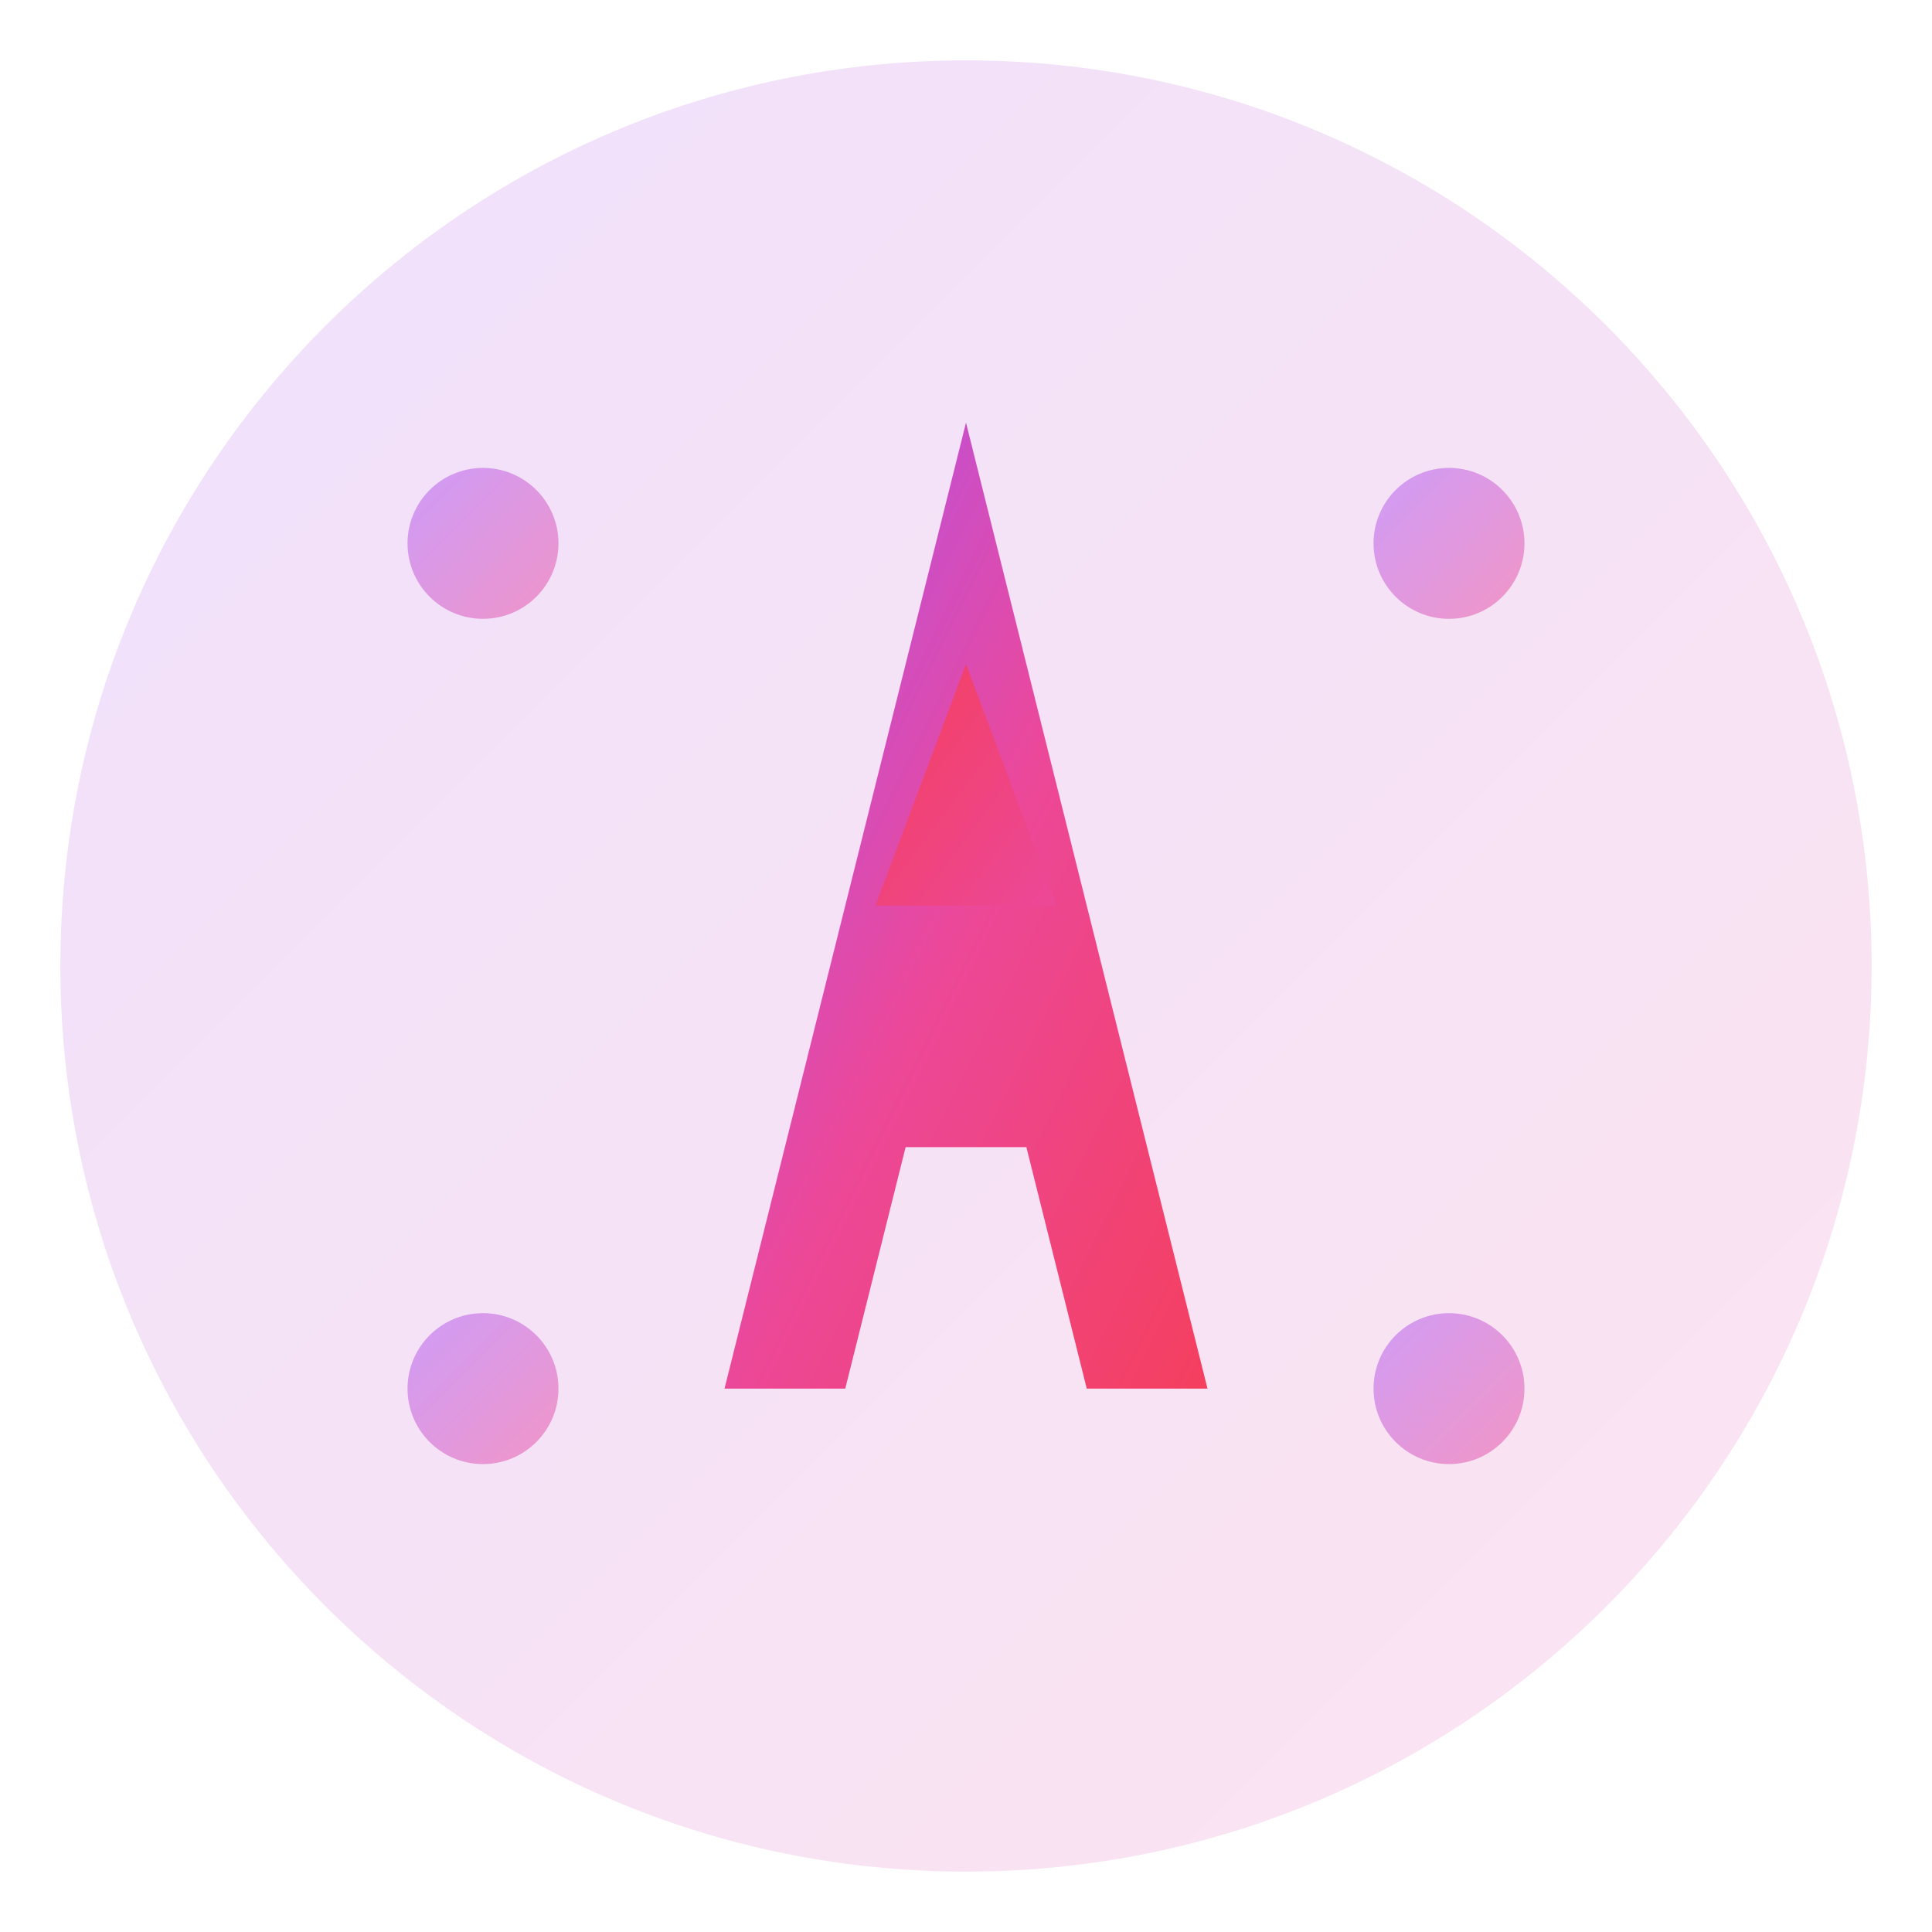
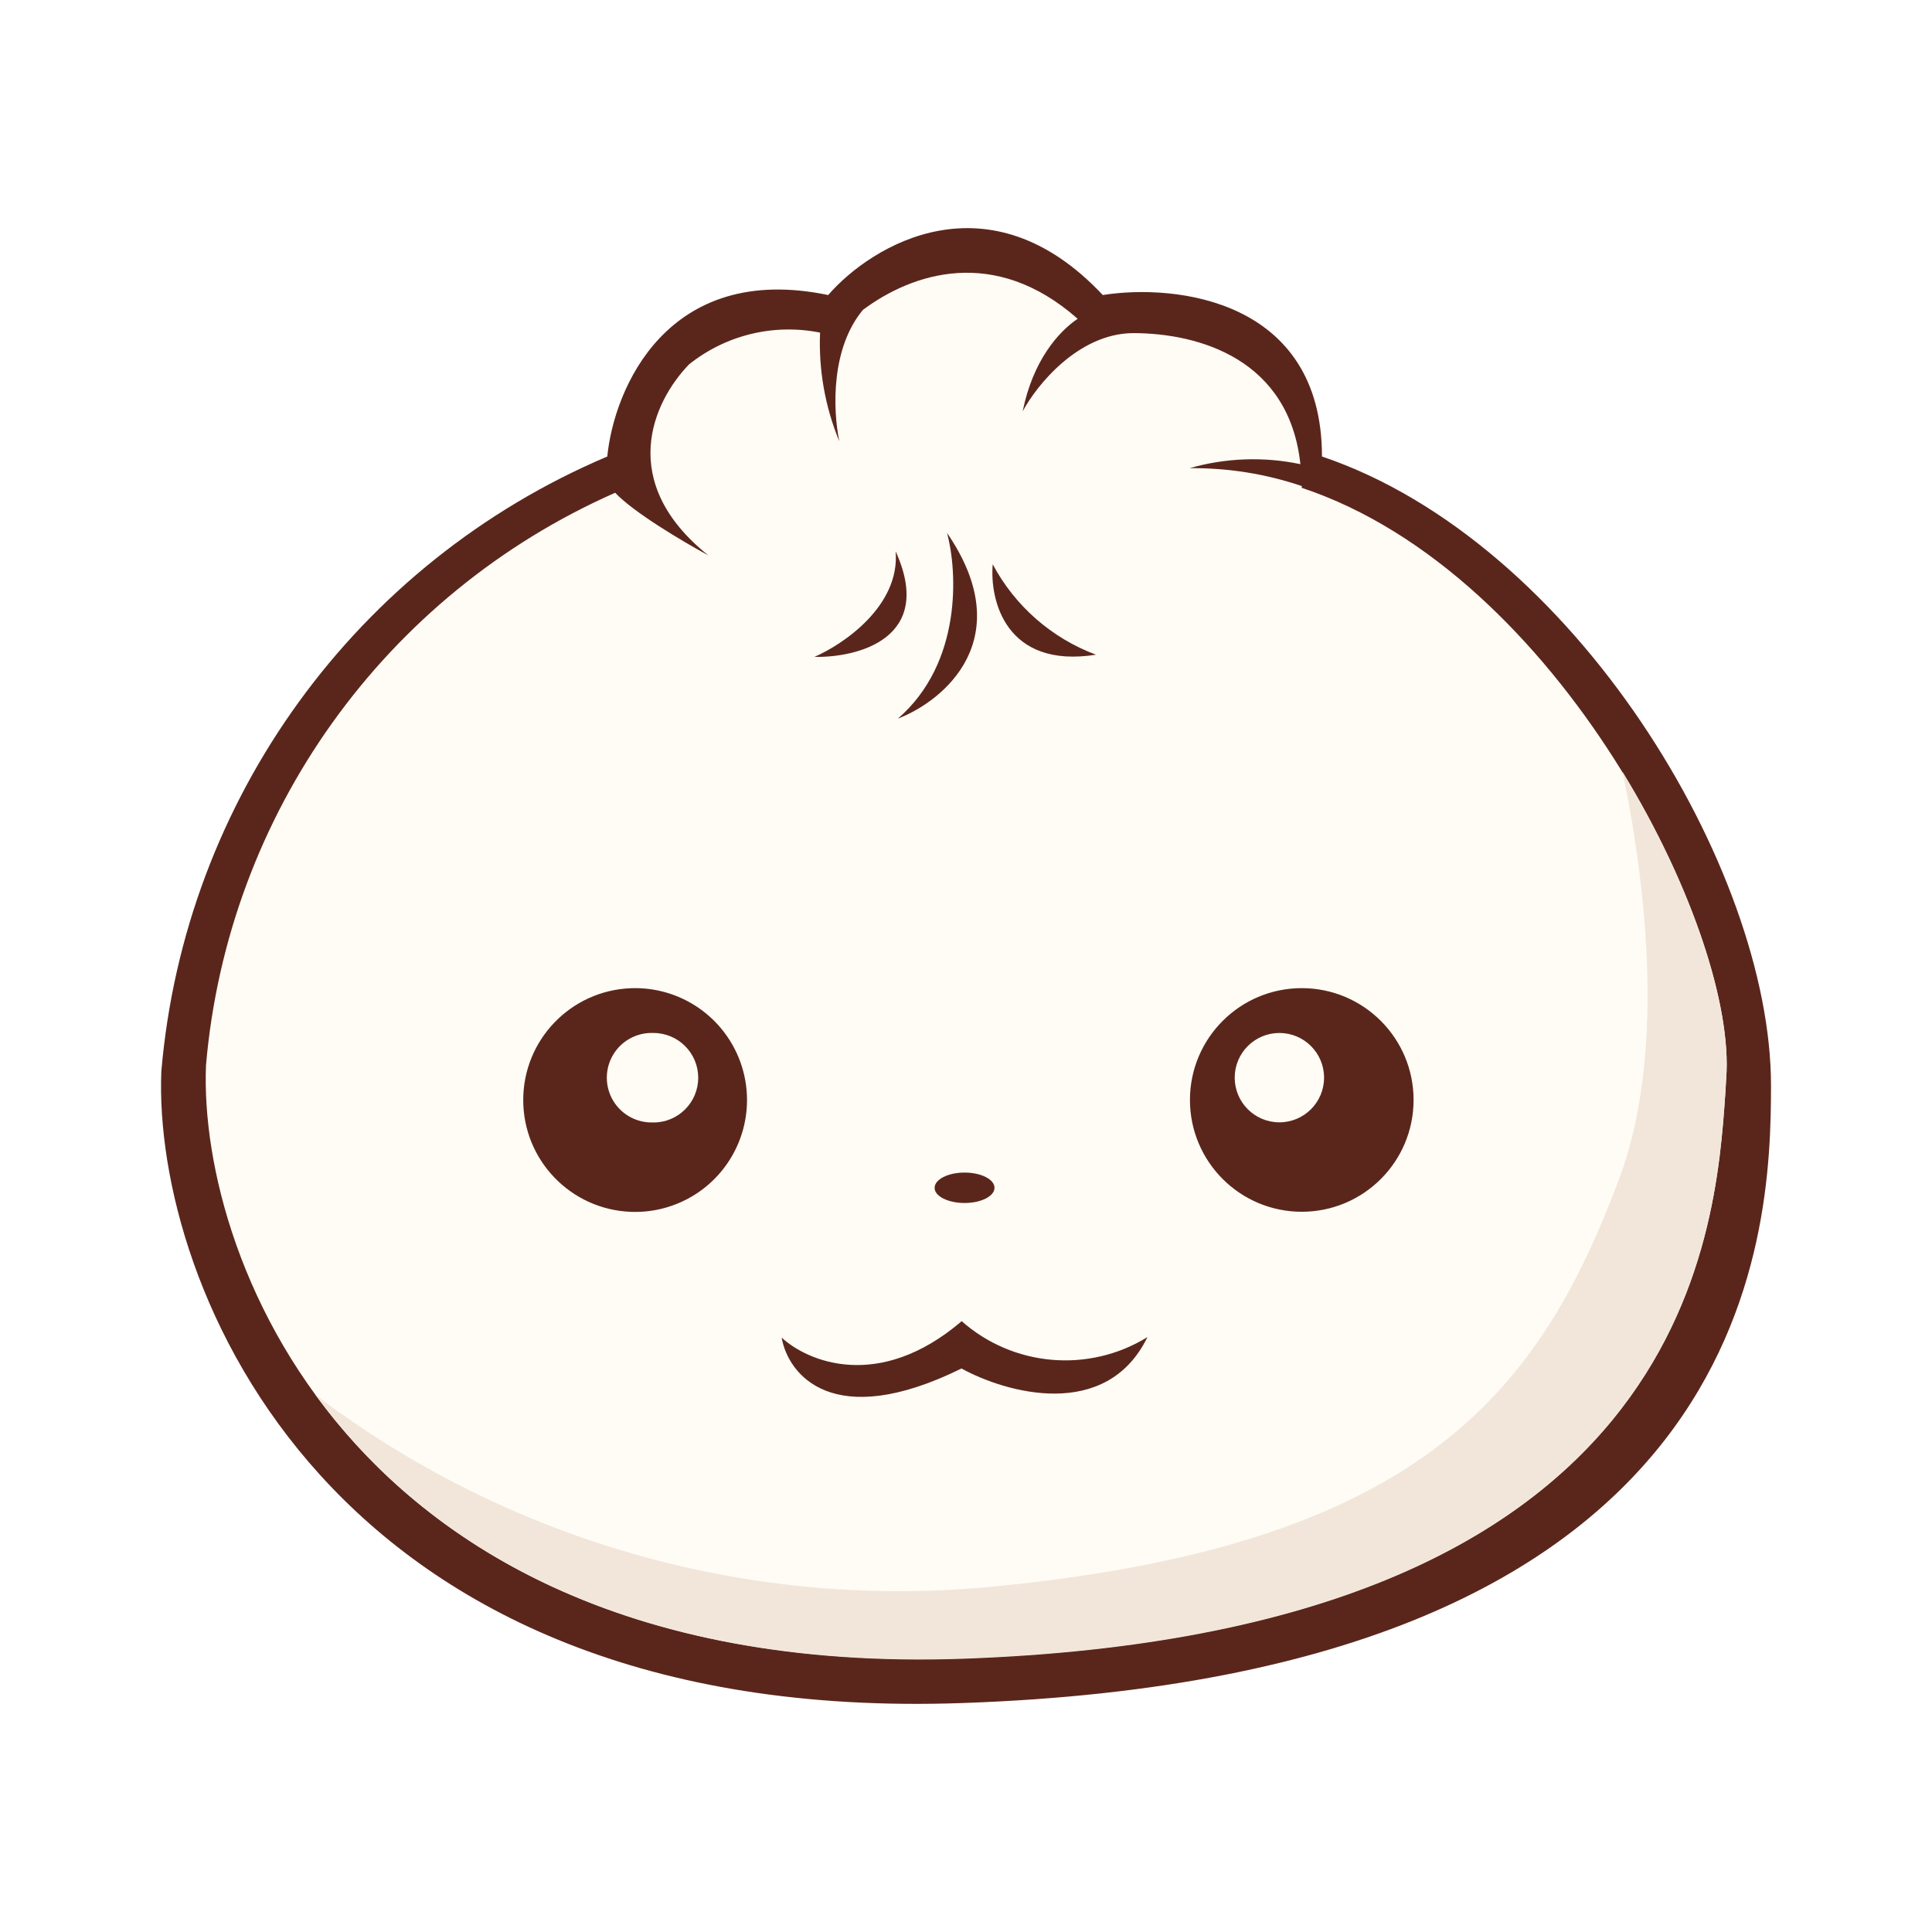
- <svg xmlns="http://www.w3.org/2000/svg" width="64" height="64" viewBox="0 0 64 64" fill="none">
-   <circle cx="32" cy="32" r="30" fill="url(#bgGradient)" opacity="0.15" />
-   <path d="M32 14L24 46H28L30 38H34L36 46H40L32 14Z" fill="url(#mainGradient)" />
-   <path d="M29 30H35L32 22L29 30Z" fill="url(#crossbarGradient)" />
-   <circle cx="16" cy="18" r="2.5" fill="url(#accentGradient)" opacity="0.5" />
-   <circle cx="48" cy="18" r="2.5" fill="url(#accentGradient)" opacity="0.5" />
-   <circle cx="16" cy="46" r="2.5" fill="url(#accentGradient)" opacity="0.5" />
-   <circle cx="48" cy="46" r="2.5" fill="url(#accentGradient)" opacity="0.5" />
-   <defs>
-     <linearGradient id="bgGradient" x1="0%" y1="0%" x2="100%" y2="100%">
-       <stop offset="0%" style="stop-color:#9333ea;stop-opacity:1" />
-       <stop offset="100%" style="stop-color:#ec4899;stop-opacity:1" />
-     </linearGradient>
-     <linearGradient id="mainGradient" x1="0%" y1="0%" x2="100%" y2="100%">
-       <stop offset="0%" style="stop-color:#a855f7;stop-opacity:1" />
-       <stop offset="50%" style="stop-color:#ec4899;stop-opacity:1" />
-       <stop offset="100%" style="stop-color:#f43f5e;stop-opacity:1" />
-     </linearGradient>
-     <linearGradient id="crossbarGradient" x1="0%" y1="0%" x2="100%" y2="100%">
-       <stop offset="0%" style="stop-color:#f43f5e;stop-opacity:1" />
-       <stop offset="100%" style="stop-color:#ec4899;stop-opacity:1" />
-     </linearGradient>
-     <linearGradient id="accentGradient" x1="0%" y1="0%" x2="100%" y2="100%">
-       <stop offset="0%" style="stop-color:#a855f7;stop-opacity:1" />
-       <stop offset="100%" style="stop-color:#ec4899;stop-opacity:1" />
-     </linearGradient>
-   </defs>
+ <svg xmlns="http://www.w3.org/2000/svg" width="512" height="512" viewBox="0 0 24 24">
+   <g fill="none">
+     <path fill="#5A261C" d="M11.949 21.156c-7.89.278-10.05-5.212-9.945-7.845a9.14 9.14 0 0 1 5.54-7.64c.082-.839.744-2.422 2.744-2.006c.544-.627 2-1.505 3.411 0c.906-.144 2.723.056 2.723 2.006C19.55 6.727 22 10.794 22 13.483c0 1.867-.178 7.334-10.051 7.673" />
+     <path fill="#FFFCF5" fill-rule="evenodd" d="M2.559 13.233c-.1 2.472 1.933 7.628 9.39 7.367c9.022-.31 9.362-5.24 9.484-7.034l.01-.172c.14-1.833-2.077-6.273-5.272-7.334v-.022a4.2 4.2 0 0 0-1.394-.222a2.86 2.86 0 0 1 1.377-.05c-.139-1.295-1.244-1.628-2.083-1.628h.005c-.683.005-1.2.65-1.372.972c.128-.633.445-.989.683-1.15c-1.033-.911-2.055-.567-2.667-.111c-.394.472-.377 1.222-.294 1.633a3.2 3.2 0 0 1-.239-1.35a1.98 1.98 0 0 0-1.628.395c-.45.466-.9 1.46.24 2.372c-.329-.178-.934-.539-1.157-.778a8.58 8.58 0 0 0-5.083 7.112m9.773-6.223c.276.518.733.918 1.283 1.123c-1.122.177-1.322-.678-1.283-1.123m-.567-.389c.128.478.189 1.612-.611 2.306c.578-.222 1.506-1 .611-2.306m-1.65 1.54c.361-.156 1.067-.634 1.011-1.312c.49 1.078-.466 1.322-1.011 1.311m-2.278 6.894a1.39 1.39 0 1 0 0-2.778a1.39 1.39 0 0 0 0 2.778m.283-1.11a.556.556 0 1 0-.005-1.112a.556.556 0 1 0 .005 1.111m6.662-.279a1.389 1.389 0 1 0 2.778 0a1.389 1.389 0 0 0-2.778 0m.556-.277a.555.555 0 1 0 1.11 0a.555.555 0 0 0-1.11 0" clip-rule="evenodd" />
+     <path fill="#F2E6DA" d="M3.92 17.328c1.345 1.844 3.829 3.422 8.035 3.278c9.018-.317 9.356-5.245 9.479-7.04l.01-.172c.068-.889-.416-2.378-1.288-3.806c.328 1.578.505 3.573-.034 5.034c-1.01 2.706-2.5 4.606-7.922 5.1a12 12 0 0 1-8.28-2.394" />
+     <path fill="#5A261C" d="M11.982 14.944c.206 0 .372-.084.372-.189c0-.104-.166-.189-.372-.189c-.205 0-.372.085-.372.19c0 .104.167.188.372.188m-.033 1.466c-1.033.884-1.922.5-2.239.206c.078.456.633 1.173 2.234.384c.555.305 1.8.656 2.31-.39a1.945 1.945 0 0 1-2.31-.2z" />
+   </g>
</svg>
